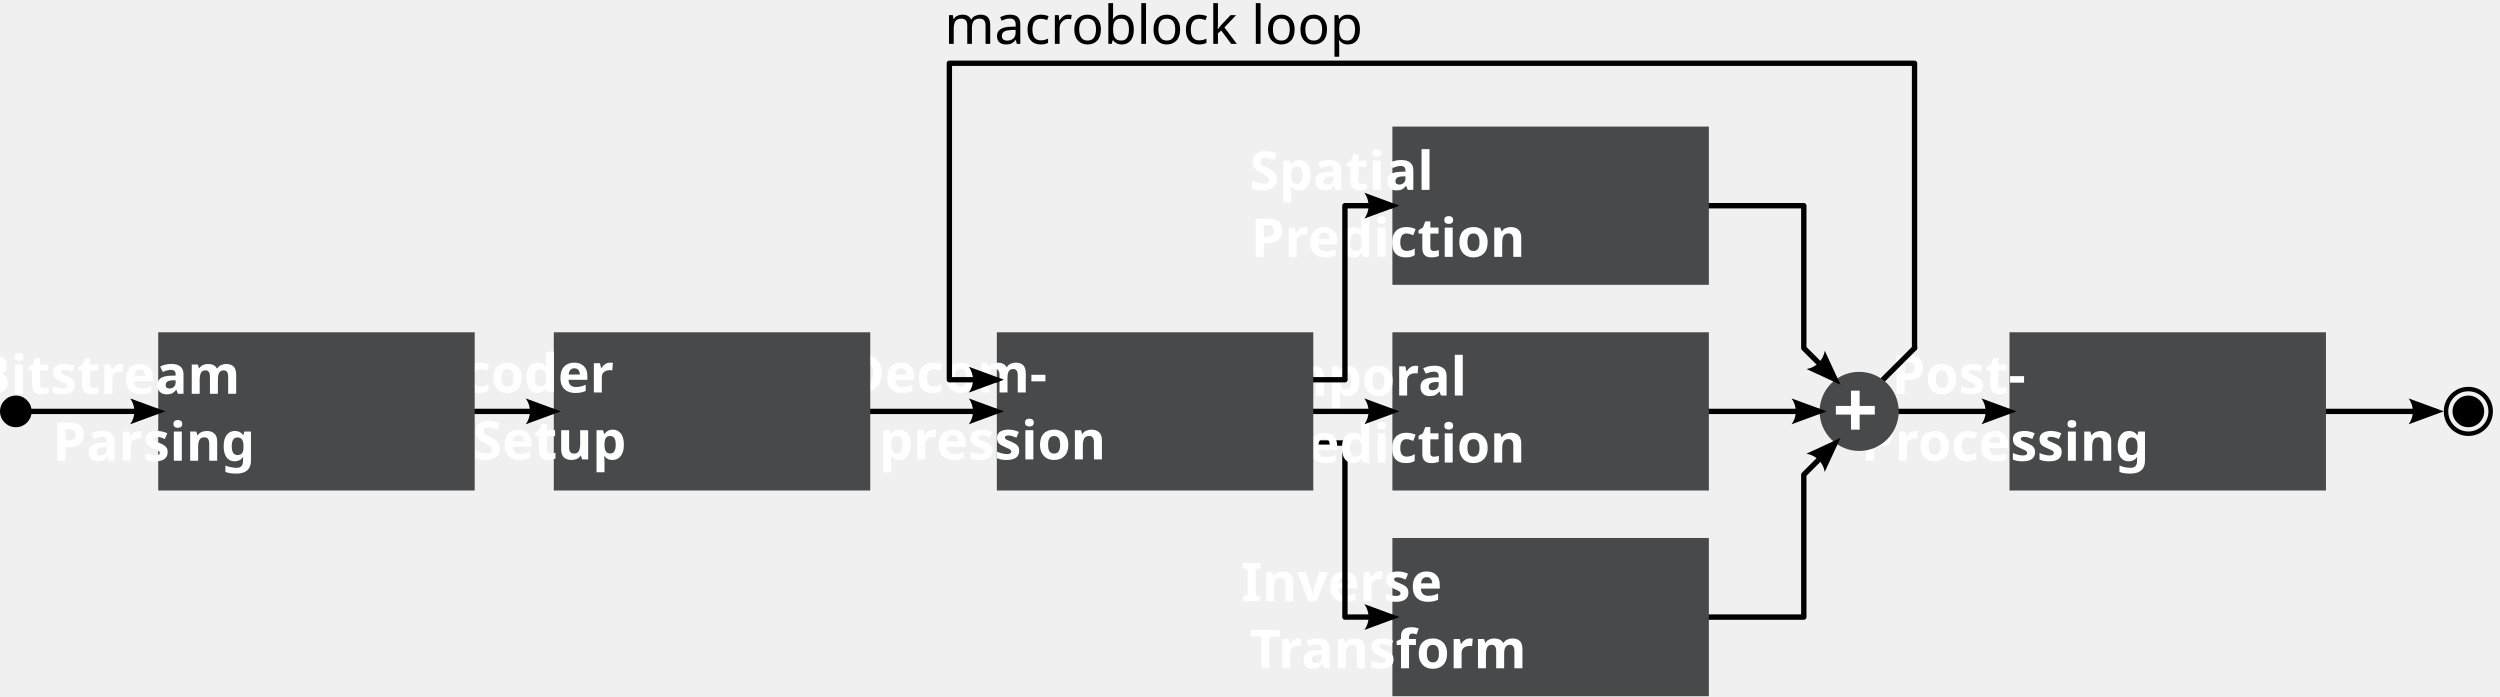
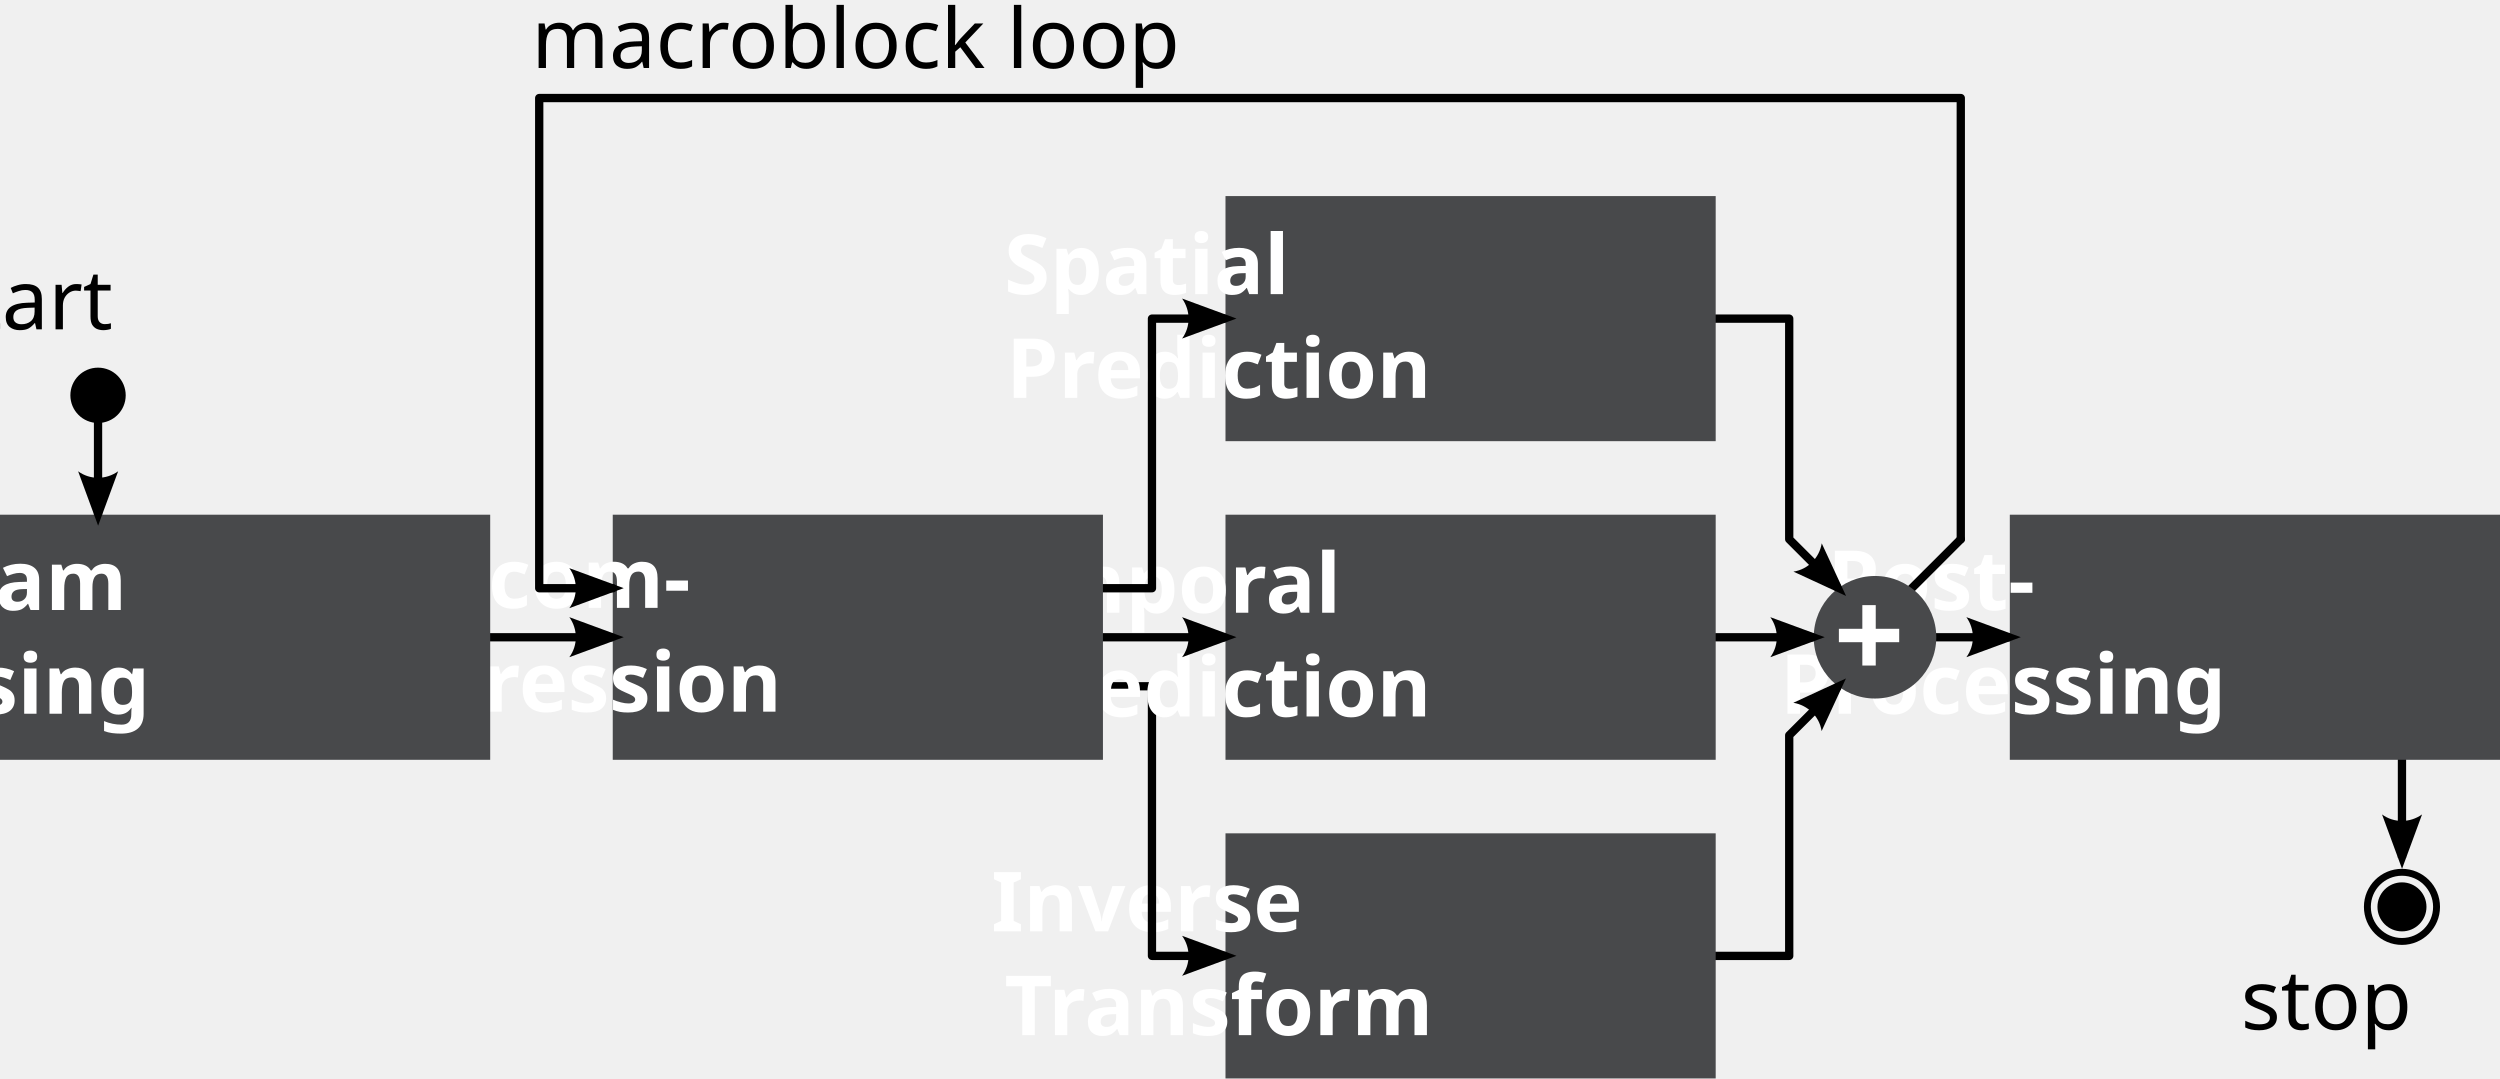
- <svg xmlns="http://www.w3.org/2000/svg" width="559.843" height="155.905" id="svg3315" version="1.1">
+ <svg xmlns="http://www.w3.org/2000/svg" width="361.417" height="155.905" id="svg3315" version="1.1">
  <defs id="defs3317">
    <marker orient="auto" refY="0" refX="0" id="Arrow2Mend" style="overflow:visible">
      <path id="path5951" style="font-size:12px;fill-rule:evenodd;stroke-width:0.625;stroke-linejoin:round" d="M 8.719,4.034 -2.207,0.016 8.719,-4.002 c -1.745,2.372 -1.735,5.617 -6e-7,8.035 z" transform="scale(-0.6,-0.6)" />
    </marker>
  </defs>
-   <g id="layer1" transform="translate(0,-896.4567)">
-     <g id="g9074" transform="translate(2.4855727e-6,24.80315)">
-       <path transform="translate(0,875.1969)" d="m 556.299,88.583 c 0,1.957 -1.586,3.543 -3.543,3.543 -1.957,0 -3.543,-1.586 -3.543,-3.543 0,-1.957 1.586,-3.543 3.543,-3.543 1.957,0 3.543,1.586 3.543,3.543 z" id="path7015" style="fill:#000000" />
-       <path transform="translate(0,875.1969)" d="m 557.756,88.583 c 0,2.761 -2.239,5 -5,5 -2.761,0 -5,-2.239 -5,-5 0,-2.761 2.239,-5 5,-5 2.761,0 5,2.239 5,5 z" id="path7017" style="fill:none;stroke:#000000;stroke-opacity:1" />
-       <path transform="translate(0,875.1969)" id="path7019" d="m 517.323,88.583 28.346,0" style="fill:none;stroke:#000000;stroke-width:1.2;stroke-linecap:butt;stroke-linejoin:round;stroke-miterlimit:4;stroke-opacity:1;stroke-dasharray:none;marker-end:url(#Arrow2Mend)" />
+   <g id="layer1" transform="translate(0,-896.4566)">
+     <g id="g9074" transform="translate(-194.8819,63.77943)">
+       <path transform="translate(-10.62993,875.1969)" d="m 556.299,88.583 c 0,1.957 -1.586,3.543 -3.543,3.543 -1.957,0 -3.543,-1.586 -3.543,-3.543 0,-1.957 1.586,-3.543 3.543,-3.543 1.957,0 3.543,1.586 3.543,3.543 z" id="path7015" style="fill:#000000" />
+       <path transform="translate(-10.62993,875.1969)" d="m 557.756,88.583 c 0,2.761 -2.239,5 -5,5 -2.761,0 -5,-2.239 -5,-5 0,-2.761 2.239,-5 5,-5 2.761,0 5,2.239 5,5 z" id="path7017" style="fill:none;stroke:#000000;stroke-opacity:1" />
+       <path transform="translate(0,875.1969)" id="path7019" d="m 542.126,63.78 0,17.717" style="fill:none;stroke:#000000;stroke-width:1.2;stroke-linecap:butt;stroke-linejoin:round;stroke-miterlimit:4;stroke-opacity:1;stroke-dasharray:none;marker-end:url(#Arrow2Mend)" />
    </g>
-     <g transform="translate(414.5669,24.80315)" id="g7001">
+     <g transform="translate(255.1181,24.80307)" id="g7001">
      <rect transform="translate(0,875.1969)" y="70.866" x="35.433" height="35.433" width="70.866" id="rect7003" style="fill:#48494b" />
      <text id="text7005" y="959.837" x="70.866" style="font-size:40px;font-style:normal;font-weight:normal;line-height:125%;letter-spacing:0px;word-spacing:0px;fill:#000000;fill-opacity:1;stroke:none;font-family:Sans" xml:space="preserve">
        <tspan id="tspan7009" style="font-size:12px;font-style:normal;font-variant:normal;font-weight:bold;font-stretch:normal;text-align:center;line-height:125%;writing-mode:lr-tb;text-anchor:middle;fill:#ffffff;font-family:Gill Sans;-inkscape-font-specification:Gill Sans Bold" y="959.837" x="70.866">Post-</tspan>
        <tspan style="font-size:12px;font-style:normal;font-variant:normal;font-weight:bold;font-stretch:normal;text-align:center;line-height:125%;writing-mode:lr-tb;text-anchor:middle;fill:#ffffff;font-family:Gill Sans;-inkscape-font-specification:Gill Sans Bold" y="974.837" x="70.866" id="tspan7013">Processing</tspan>
      </text>
    </g>
-     <path style="fill:none;stroke:#000000;stroke-width:1.2;stroke-linecap:butt;stroke-linejoin:round;stroke-opacity:1;marker-end:url(#Arrow2Mend);stroke-miterlimit:4;stroke-dasharray:none" d="m 421.654,988.583 28.346,0" id="path8698" />
-     <path style="fill:none;stroke:#000000;stroke-width:1.2;stroke-linecap:round;stroke-linejoin:miter;stroke-opacity:1;stroke-miterlimit:4;stroke-dasharray:none" d="M 418.11,88.583 428.74,77.953" id="path9088" transform="translate(0,896.4567)" />
-     <g id="g8507" transform="translate(2.4855727e-6,23.03149)">
+     <path style="fill:none;stroke:#000000;stroke-width:1.2;stroke-linecap:butt;stroke-linejoin:round;stroke-miterlimit:4;stroke-opacity:1;stroke-dasharray:none;marker-end:url(#Arrow2Mend)" d="m 276.378,988.583 14.173,0" id="path8698" />
+     <path style="fill:none;stroke:#000000;stroke-width:1.2;stroke-linecap:round;stroke-linejoin:miter;stroke-miterlimit:4;stroke-opacity:1;stroke-dasharray:none" d="m 272.835,985.039 10.63,-10.63" id="path9088" />
+     <g id="g8507" transform="translate(-145.2756,23.03142)">
      <path transform="translate(0,875.1969)" d="m 425.197,90.354 c 0,4.892 -3.966,8.858 -8.858,8.858 -4.892,0 -8.858,-3.966 -8.858,-8.858 0,-4.892 3.966,-8.858 8.858,-8.858 4.892,0 8.858,3.966 8.858,8.858 z" id="path6995" style="fill:#48494b" />
      <text id="text6997" y="971.642" x="410.336" style="font-size:18px;font-style:normal;font-weight:normal;line-height:125%;letter-spacing:0px;word-spacing:0px;fill:#000000;fill-opacity:1;stroke:none;font-family:Sans" xml:space="preserve">
        <tspan style="font-size:18px;font-style:normal;font-variant:normal;font-weight:bold;font-stretch:normal;text-align:start;line-height:125%;writing-mode:lr-tb;text-anchor:start;fill:#ffffff;font-family:Gill Sans;-inkscape-font-specification:Gill Sans Bold" y="971.642" x="410.336" id="tspan6999">+</tspan>
      </text>
    </g>
-     <path style="fill:none;stroke:#000000;stroke-width:1.2;stroke-linecap:butt;stroke-linejoin:round;stroke-opacity:1;marker-end:url(#Arrow2Mend);stroke-miterlimit:4;stroke-dasharray:none" d="m 379.134,1034.646 24.803,0 0,-31.89 7.087,-7.087" id="path8135" />
-     <g transform="translate(276.3779,70.86614)" id="g6950">
+     <path style="fill:none;stroke:#000000;stroke-width:1.2;stroke-linecap:butt;stroke-linejoin:round;stroke-miterlimit:4;stroke-opacity:1;stroke-dasharray:none;marker-end:url(#Arrow2Mend)" d="m 244.488,1034.646 14.173,-10e-5 0,-31.89 7.087,-7.087" id="path8135" />
+     <g transform="translate(141.7323,70.86607)" id="g6950">
      <rect transform="translate(0,875.1969)" y="70.866" x="35.433" height="35.433" width="70.866" id="rect6952" style="fill:#48494b" />
      <text id="text6954" y="960.236" x="70.866" style="font-size:40px;font-style:normal;font-weight:normal;line-height:125%;letter-spacing:0px;word-spacing:0px;fill:#000000;fill-opacity:1;stroke:none;font-family:Sans" xml:space="preserve">
        <tspan id="tspan6958" style="font-size:12px;font-style:normal;font-variant:normal;font-weight:bold;font-stretch:normal;text-align:center;line-height:125%;writing-mode:lr-tb;text-anchor:middle;fill:#ffffff;font-family:Gill Sans;-inkscape-font-specification:Gill Sans Bold" y="960.236" x="70.866">Inverse</tspan>
        <tspan style="font-size:12px;font-style:normal;font-variant:normal;font-weight:bold;font-stretch:normal;text-align:center;line-height:125%;writing-mode:lr-tb;text-anchor:middle;fill:#ffffff;font-family:Gill Sans;-inkscape-font-specification:Gill Sans Bold" y="975.236" x="70.866" id="tspan6962">Transform</tspan>
      </text>
    </g>
-     <path style="fill:none;stroke:#000000;stroke-width:1.2;stroke-linecap:butt;stroke-linejoin:round;stroke-opacity:1;marker-end:url(#Arrow2Mend);stroke-miterlimit:4;stroke-dasharray:none" d="m 290.551,995.669 10.63,0 0,38.976 10.63,0" id="path7949" />
-     <path style="fill:none;stroke:#000000;stroke-width:1.2;stroke-linecap:butt;stroke-linejoin:round;stroke-opacity:1;marker-end:url(#Arrow2Mend);stroke-miterlimit:4;stroke-dasharray:none" d="m 379.134,988.583 28.346,0" id="path8321" />
-     <g transform="translate(276.378,24.80315)" id="g6978">
+     <path style="fill:none;stroke:#000000;stroke-width:1.2;stroke-linecap:butt;stroke-linejoin:round;stroke-miterlimit:4;stroke-opacity:1;stroke-dasharray:none;marker-end:url(#Arrow2Mend)" d="m 155.906,995.669 10.63,0 0,38.977 10.63,0" id="path7949" />
+     <path style="fill:none;stroke:#000000;stroke-width:1.2;stroke-linecap:butt;stroke-linejoin:round;stroke-miterlimit:4;stroke-opacity:1;stroke-dasharray:none;marker-end:url(#Arrow2Mend)" d="m 244.488,988.583 17.717,0" id="path8321" />
+     <g transform="translate(141.7323,24.80307)" id="g6978">
      <rect transform="translate(0,875.1969)" y="70.866" x="35.433" height="35.433" width="70.866" id="rect6980" style="fill:#48494b" />
      <text id="text6982" y="960.236" x="70.866" style="font-size:40px;font-style:normal;font-weight:normal;line-height:125%;letter-spacing:0px;word-spacing:0px;fill:#000000;fill-opacity:1;stroke:none;font-family:Sans" xml:space="preserve">
        <tspan id="tspan6986" style="font-size:12px;font-style:normal;font-variant:normal;font-weight:bold;font-stretch:normal;text-align:center;line-height:125%;writing-mode:lr-tb;text-anchor:middle;fill:#ffffff;font-family:Gill Sans;-inkscape-font-specification:Gill Sans Bold" y="960.236" x="70.866">Temporal</tspan>
        <tspan style="font-size:12px;font-style:normal;font-variant:normal;font-weight:bold;font-stretch:normal;text-align:center;line-height:125%;writing-mode:lr-tb;text-anchor:middle;fill:#ffffff;font-family:Gill Sans;-inkscape-font-specification:Gill Sans Bold" y="975.236" x="70.866" id="tspan6990">Prediction</tspan>
      </text>
    </g>
-     <path style="fill:none;stroke:#000000;stroke-width:1.2;stroke-linecap:butt;stroke-linejoin:round;stroke-opacity:1;marker-end:url(#Arrow2Mend);stroke-miterlimit:4;stroke-dasharray:none" d="m 290.551,988.583 21.26,0" id="path7577" />
-     <path style="fill:none;stroke:#000000;stroke-width:1.2;stroke-linecap:butt;stroke-linejoin:round;stroke-opacity:1;marker-end:url(#Arrow2Mend);stroke-miterlimit:4;stroke-dasharray:none" d="m 379.134,942.52 24.803,0 0,31.89 7.087,7.087" id="path8512" />
-     <g transform="translate(276.378,-21.25984)" id="g6964">
+     <path style="fill:none;stroke:#000000;stroke-width:1.2;stroke-linecap:butt;stroke-linejoin:round;stroke-miterlimit:4;stroke-opacity:1;stroke-dasharray:none;marker-end:url(#Arrow2Mend)" d="m 155.906,988.583 21.26,0" id="path7577" />
+     <path style="fill:none;stroke:#000000;stroke-width:1.2;stroke-linecap:butt;stroke-linejoin:round;stroke-miterlimit:4;stroke-opacity:1;stroke-dasharray:none;marker-end:url(#Arrow2Mend)" d="m 244.488,942.52 14.173,0 0,31.89 7.087,7.087" id="path8512" />
+     <g transform="translate(141.7323,-21.25991)" id="g6964">
      <rect transform="translate(0,875.1969)" y="70.866" x="35.433" height="35.433" width="70.866" id="rect6966" style="fill:#48494b" />
      <text id="text6968" y="960.236" x="70.866" style="font-size:40px;font-style:normal;font-weight:normal;line-height:125%;letter-spacing:0px;word-spacing:0px;fill:#000000;fill-opacity:1;stroke:none;font-family:Sans" xml:space="preserve">
        <tspan id="tspan6972" style="font-size:12px;font-style:normal;font-variant:normal;font-weight:bold;font-stretch:normal;text-align:center;line-height:125%;writing-mode:lr-tb;text-anchor:middle;fill:#ffffff;font-family:Gill Sans;-inkscape-font-specification:Gill Sans Bold" y="960.236" x="70.866">Spatial</tspan>
        <tspan style="font-size:12px;font-style:normal;font-variant:normal;font-weight:bold;font-stretch:normal;text-align:center;line-height:125%;writing-mode:lr-tb;text-anchor:middle;fill:#ffffff;font-family:Gill Sans;-inkscape-font-specification:Gill Sans Bold" y="975.236" x="70.866" id="tspan6976">Prediction</tspan>
      </text>
    </g>
-     <path style="fill:none;stroke:#000000;stroke-width:1.2;stroke-linecap:butt;stroke-linejoin:round;stroke-opacity:1;marker-end:url(#Arrow2Mend);stroke-miterlimit:4;stroke-dasharray:none" d="m 290.551,981.496 10.63,0 0,-38.976 10.63,0" id="path7763" />
-     <g transform="translate(187.7953,24.80315)" id="g6932">
+     <path style="fill:none;stroke:#000000;stroke-width:1.2;stroke-linecap:butt;stroke-linejoin:round;stroke-miterlimit:4;stroke-opacity:1;stroke-dasharray:none;marker-end:url(#Arrow2Mend)" d="m 155.906,981.496 10.63,0 0,-38.976 10.63,0" id="path7763" />
+     <g transform="translate(53.14961,24.80307)" id="g6932">
      <rect transform="translate(0,875.1969)" y="70.866" x="35.433" height="35.433" width="70.866" id="rect6934" style="fill:#48494b" />
      <text id="text6936" y="959.536" x="70.866" style="font-size:40px;font-style:normal;font-weight:normal;line-height:125%;letter-spacing:0px;word-spacing:0px;fill:#000000;fill-opacity:1;stroke:none;font-family:Sans" xml:space="preserve">
        <tspan style="font-size:12px;font-style:normal;font-variant:normal;font-weight:bold;font-stretch:normal;text-align:center;line-height:125%;writing-mode:lr-tb;text-anchor:middle;fill:#ffffff;font-family:Gill Sans;-inkscape-font-specification:Gill Sans Bold" y="959.536" x="70.866" id="tspan6944">Decom-</tspan>
        <tspan style="font-size:12px;font-style:normal;font-variant:normal;font-weight:bold;font-stretch:normal;text-align:center;line-height:125%;writing-mode:lr-tb;text-anchor:middle;fill:#ffffff;font-family:Gill Sans;-inkscape-font-specification:Gill Sans Bold" y="974.536" x="70.866" id="tspan6948">pression</tspan>
      </text>
    </g>
-     <g id="g9083" transform="translate(2.4855727e-6,24.80315)">
-       <path transform="translate(0,875.1969)" id="path8884" d="m 428.74,74.409 0,-63.78 -216.142,0 0,70.866 10.63,0" style="fill:none;stroke:#000000;stroke-width:1.2;stroke-linecap:round;stroke-linejoin:round;stroke-opacity:1;marker-end:url(#Arrow2Mend);stroke-miterlimit:4;stroke-dasharray:none" />
+     <g id="g9083" transform="translate(-134.6457,24.80308)">
+       <path transform="translate(0,875.1969)" id="path8884" d="m 418.11,74.409 0,-63.78 -205.512,10e-7 0,70.866 10.63,0" style="fill:none;stroke:#000000;stroke-width:1.2;stroke-linecap:round;stroke-linejoin:round;stroke-miterlimit:4;stroke-opacity:1;stroke-dasharray:none;marker-end:url(#Arrow2Mend)" />
      <text id="text9079" y="881.483" x="211.498" style="font-size:40px;font-style:normal;font-weight:normal;line-height:125%;letter-spacing:0px;word-spacing:0px;fill:#000000;fill-opacity:1;stroke:none;font-family:Sans" xml:space="preserve">
        <tspan style="font-size:12px;font-style:normal;font-variant:normal;font-weight:300;font-stretch:normal;text-align:start;line-height:125%;writing-mode:lr-tb;text-anchor:start;font-family:Gill Sans;-inkscape-font-specification:Gill Sans Light" y="881.483" x="211.498" id="tspan9081">macroblock loop</tspan>
      </text>
-     </g>
-     <path style="fill:none;stroke:#000000;stroke-width:1.2;stroke-linecap:butt;stroke-linejoin:round;stroke-opacity:1;marker-end:url(#Arrow2Mend);stroke-miterlimit:4;stroke-dasharray:none" d="m 191.339,988.583 31.89,0" id="path7391" />
-     <g id="g6916" transform="translate(88.58268,24.80315)">
-       <rect style="fill:#48494b" id="rect6918" width="70.866" height="35.433" x="35.433" y="70.866" transform="translate(0,875.1969)" />
-       <text xml:space="preserve" style="font-size:40px;font-style:normal;font-weight:normal;line-height:125%;letter-spacing:0px;word-spacing:0px;fill:#000000;fill-opacity:1;stroke:none;font-family:Sans" x="70.866" y="959.536" id="text6920">
-         <tspan x="70.866" y="959.536" style="font-size:12px;font-style:normal;font-variant:normal;font-weight:bold;font-stretch:normal;text-align:center;line-height:125%;writing-mode:lr-tb;text-anchor:middle;fill:#ffffff;font-family:Gill Sans;-inkscape-font-specification:Gill Sans Bold" id="tspan6928">Decoder</tspan>
-         <tspan x="70.866" y="974.536" style="font-size:12px;font-style:normal;font-variant:normal;font-weight:bold;font-stretch:normal;text-align:center;line-height:125%;writing-mode:lr-tb;text-anchor:middle;fill:#ffffff;font-family:Gill Sans;-inkscape-font-specification:Gill Sans Bold" id="tspan9102">Setup</tspan>
+       <text xml:space="preserve" style="font-size:12px;font-style:normal;font-variant:normal;font-weight:300;font-stretch:normal;text-align:start;line-height:125%;letter-spacing:0px;word-spacing:0px;writing-mode:lr-tb;text-anchor:start;fill:#000000;fill-opacity:1;stroke:none;font-family:Gill Sans;-inkscape-font-specification:Gill Sans Light" x="148.819" y="919.26" id="text3039">
+         <tspan x="148.819" y="919.26" id="tspan3047" style="text-align:center;line-height:125%;text-anchor:middle">start</tspan>
+       </text>
+       <text xml:space="preserve" style="font-size:12px;font-style:normal;font-variant:normal;font-weight:300;font-stretch:normal;text-align:start;line-height:100%;letter-spacing:0px;word-spacing:0px;writing-mode:lr-tb;text-anchor:start;fill:#000000;fill-opacity:1;stroke:none;font-family:Gill Sans;-inkscape-font-specification:Gill Sans Light" x="481.89" y="1020.472" id="text3049">
+         <tspan x="481.89" y="1020.472" id="tspan3053" style="text-align:center;line-height:125%;text-anchor:middle">stop</tspan>
      </text>
    </g>
-     <path style="fill:none;stroke:#000000;stroke-width:1.2;stroke-linecap:butt;stroke-linejoin:round;stroke-opacity:1;marker-end:url(#Arrow2Mend);stroke-miterlimit:4;stroke-dasharray:none" d="m 102.756,988.583 21.26,0" id="path7205" />
-     <g id="g6910" transform="translate(2.4855727e-6,24.80315)">
+     <path style="fill:none;stroke:#000000;stroke-width:1.2;stroke-linecap:butt;stroke-linejoin:round;stroke-miterlimit:4;stroke-opacity:1;stroke-dasharray:none;marker-end:url(#Arrow2Mend)" d="m 67.323,988.583 21.26,10e-6" id="path7391" />
+     <g id="g6910" transform="translate(-35.43307,24.80307)">
      <rect transform="translate(0,875.1969)" y="70.866" x="35.433" height="35.433" width="70.866" id="rect3419" style="fill:#48494b" />
      <text id="text6735" y="959.837" x="70.866" style="font-size:40px;font-style:normal;font-weight:normal;line-height:125%;letter-spacing:0px;word-spacing:0px;fill:#000000;fill-opacity:1;stroke:none;font-family:Sans" xml:space="preserve">
        <tspan style="font-size:12px;font-style:normal;font-variant:normal;font-weight:bold;font-stretch:normal;text-align:center;line-height:125%;writing-mode:lr-tb;text-anchor:middle;fill:#ffffff;font-family:Gill Sans;-inkscape-font-specification:Gill Sans Bold" y="959.837" x="70.866" id="tspan6737">Bitstream</tspan>
        <tspan id="tspan6908" style="font-size:12px;font-style:normal;font-variant:normal;font-weight:bold;font-stretch:normal;text-align:center;line-height:125%;writing-mode:lr-tb;text-anchor:middle;fill:#ffffff;font-family:Gill Sans;-inkscape-font-specification:Gill Sans Bold" y="974.837" x="70.866">Parsing</tspan>
      </text>
    </g>
-     <g id="g9070" transform="translate(2.4855727e-6,24.80315)">
-       <path transform="translate(0,875.1969)" d="m 7.087,88.583 c 0,1.957 -1.586,3.543 -3.543,3.543 C 1.586,92.126 0,90.54 0,88.583 0,86.626 1.586,85.039 3.543,85.039 c 1.957,0 3.543,1.586 3.543,3.543 z" id="path3431" style="fill:#000000" />
-       <path transform="translate(0,875.1969)" id="path3433" d="m 3.543,88.583 31.89,0" style="fill:none;stroke:#000000;stroke-width:1.2;stroke-linecap:butt;stroke-linejoin:round;stroke-miterlimit:4;stroke-opacity:1;stroke-dasharray:none;marker-end:url(#Arrow2Mend)" />
+     <g id="g9070" transform="translate(10.17323,-10.17333)">
+       <path transform="translate(0,875.1969)" d="m 8,88.583 c 0,2.209 -1.791,4 -4,4 -2.209,0 -4,-1.791 -4,-4 0,-2.209 1.791,-4 4,-4 2.209,0 4,1.791 4,4 z" id="path3431" style="fill:#000000" />
+       <path transform="translate(0,875.1969)" id="path3433" d="m 4,88.126 0,17.717" style="fill:none;stroke:#000000;stroke-width:1.2;stroke-linecap:butt;stroke-linejoin:round;stroke-miterlimit:4;stroke-opacity:1;stroke-dasharray:none;marker-end:url(#Arrow2Mend)" />
    </g>
  </g>
</svg>
